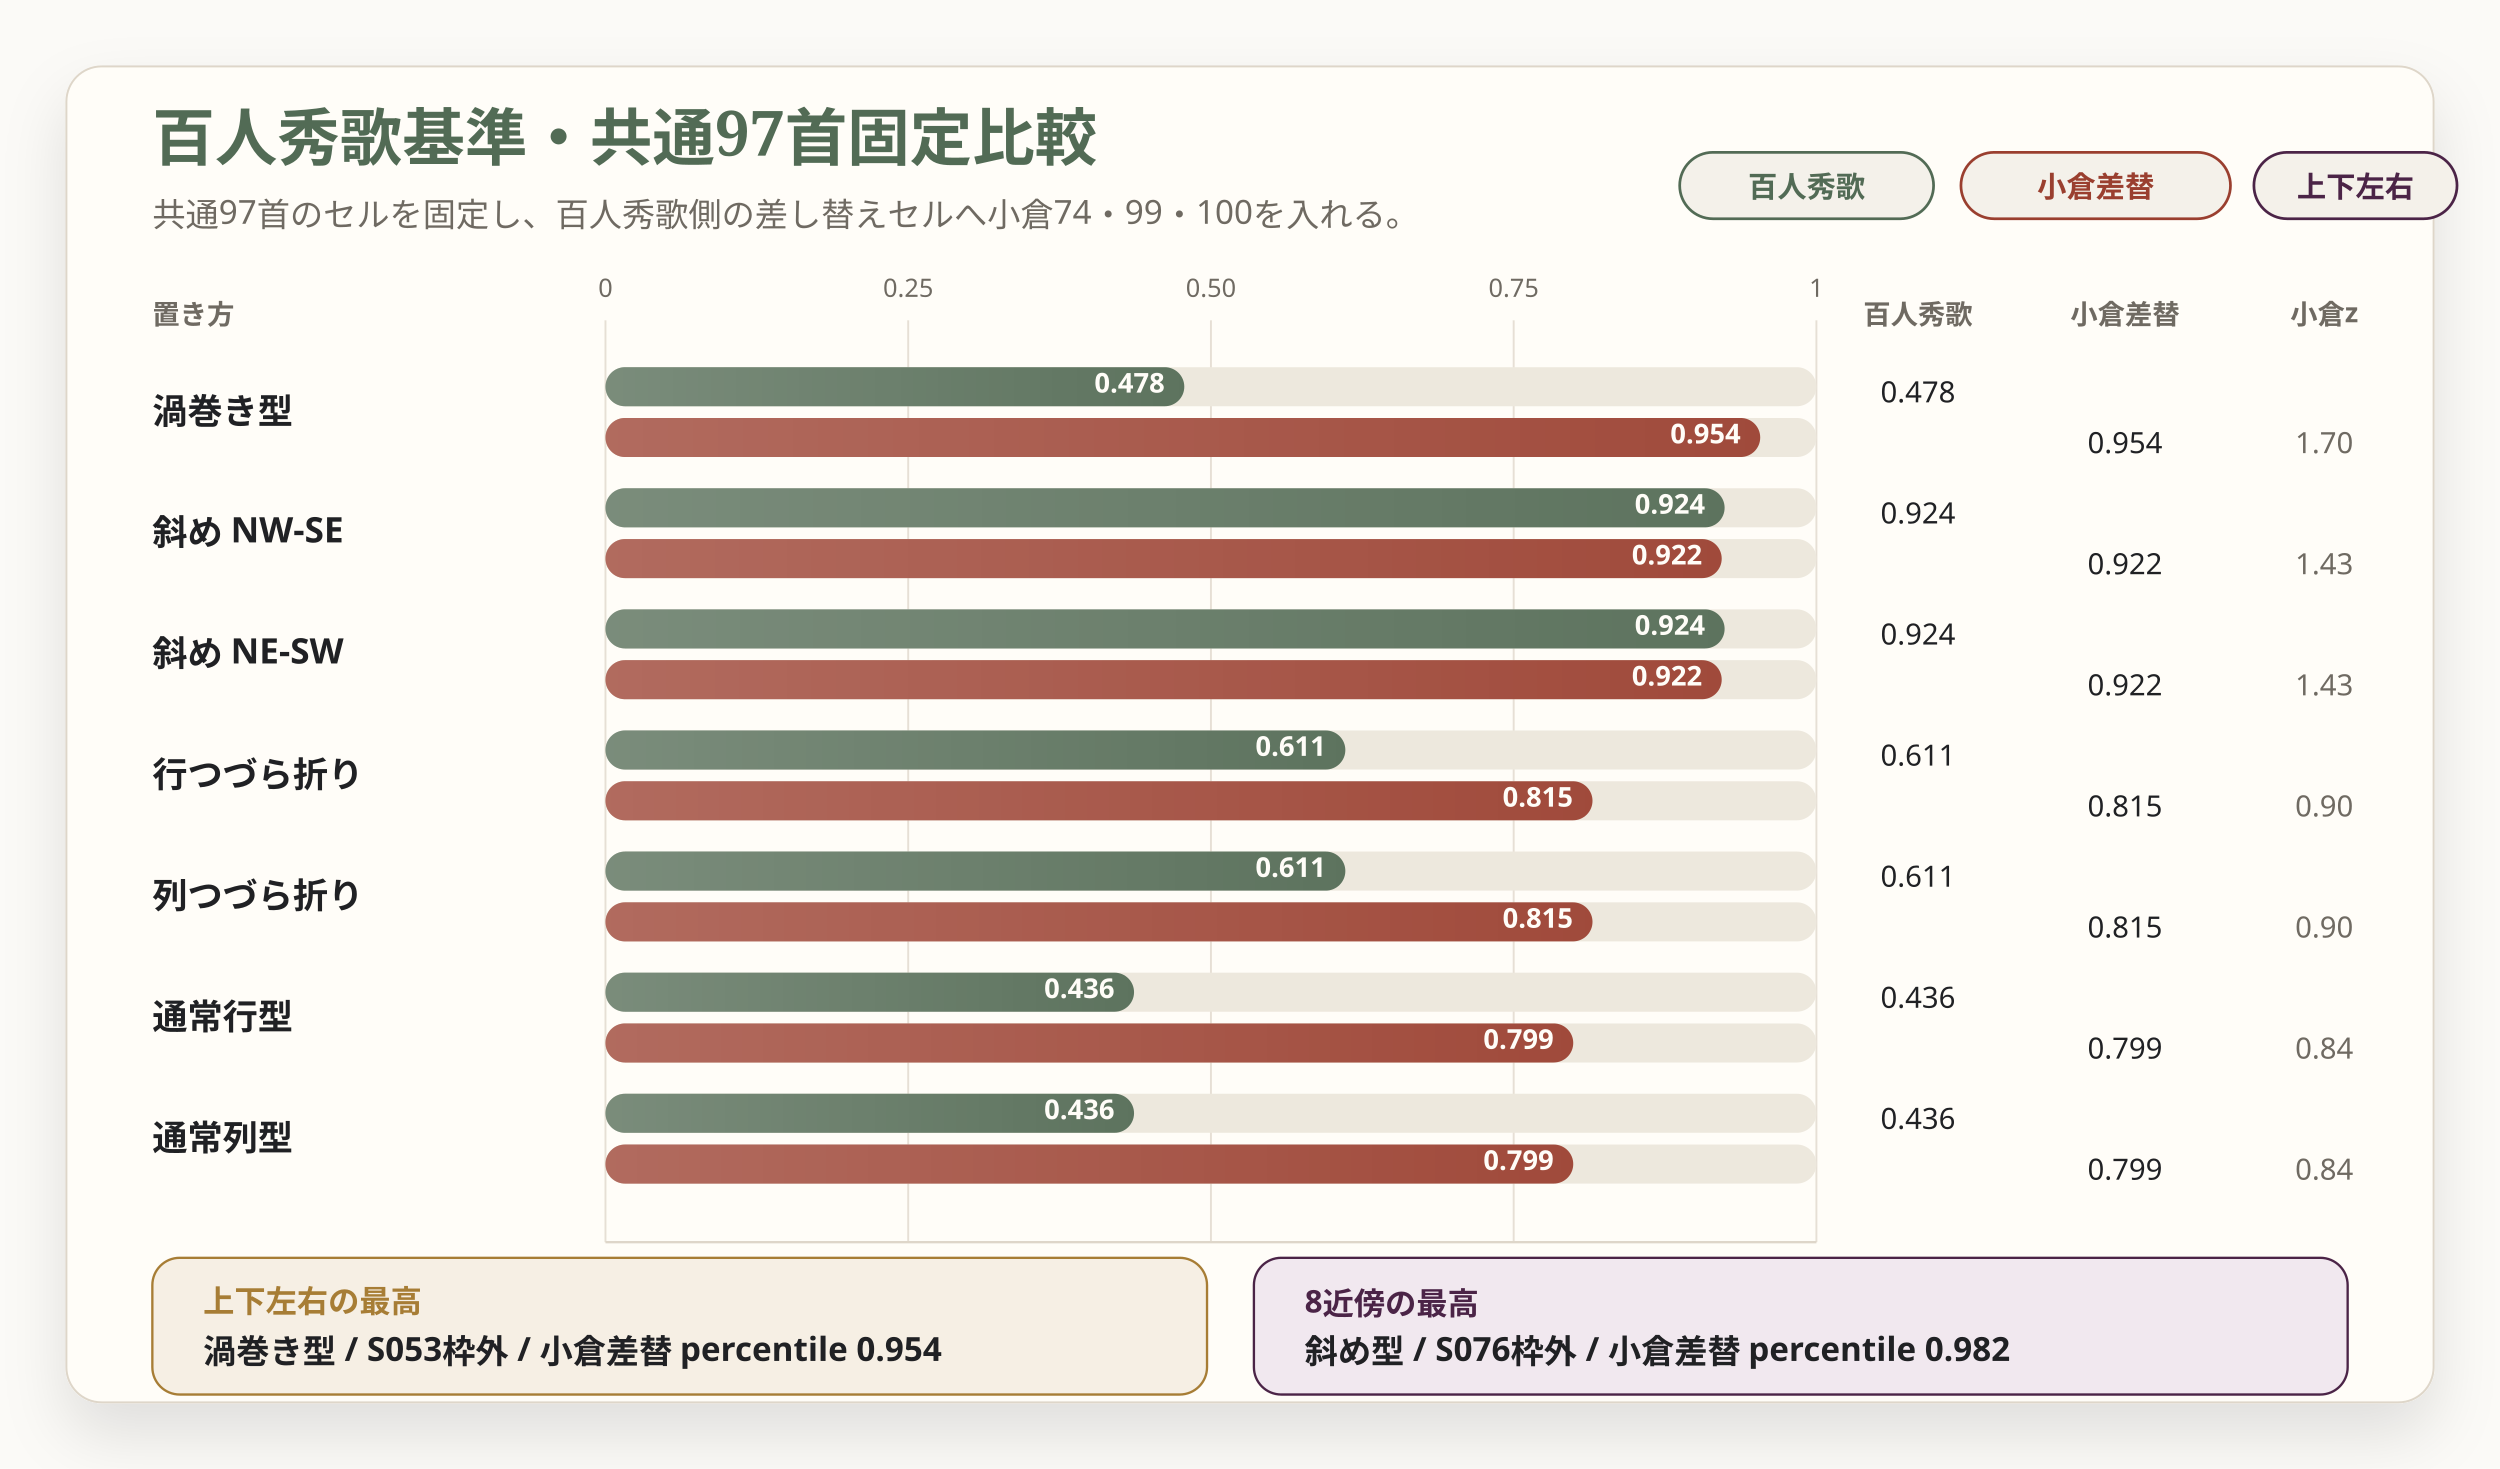
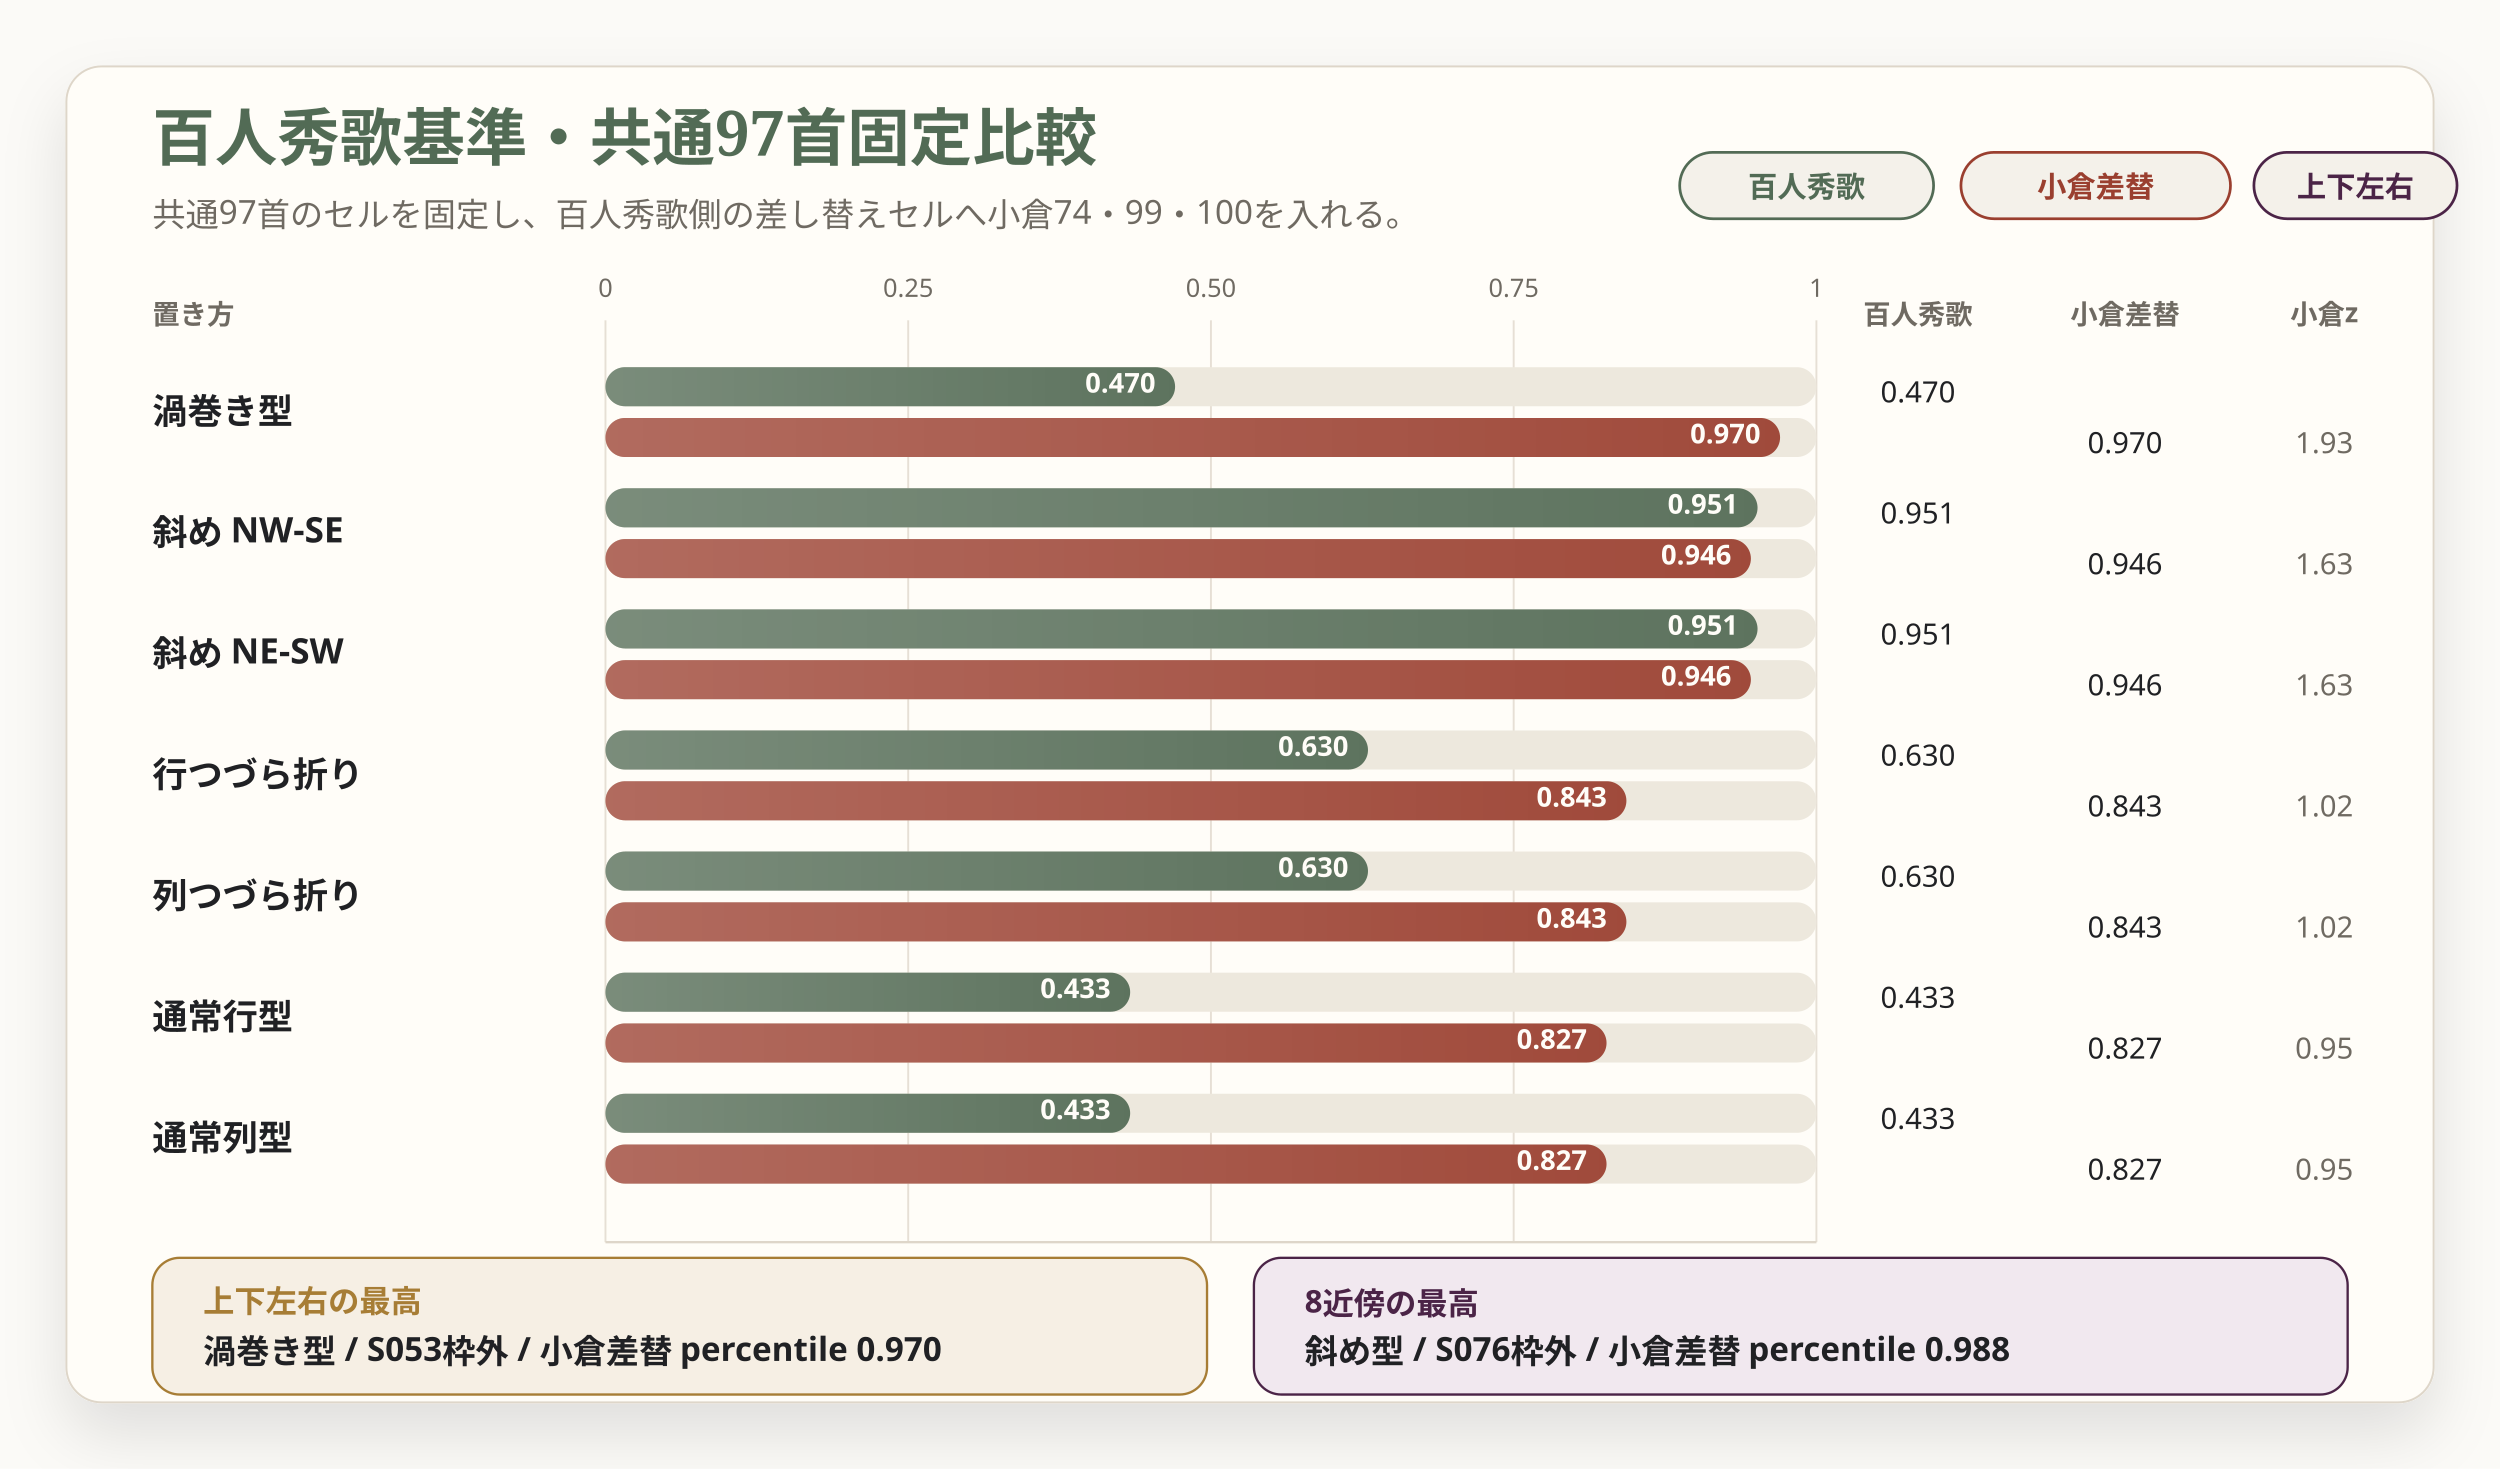
<svg xmlns="http://www.w3.org/2000/svg" width="1280" height="752" viewBox="0 0 1280 752" role="img">
  <defs>
    <filter id="shadow" x="-12%" y="-12%" width="124%" height="124%">
      <feDropShadow dx="0" dy="16" stdDeviation="16" flood-color="#202124" flood-opacity="0.11" />
    </filter>
    <linearGradient id="barGloss" x1="0" x2="1" y1="0" y2="0">
      <stop offset="0%" stop-color="#ffffff" stop-opacity="0.18" />
      <stop offset="100%" stop-color="#ffffff" stop-opacity="0" />
    </linearGradient>
  </defs>
  <rect width="1280" height="752" fill="#fbfaf7" />
  <rect x="34" y="34" width="1212" height="684" rx="18" fill="#fffdf8" stroke="#ded6c9" filter="url(#shadow)" />
  <text x="78" y="82" fill="#526b55" font-family="Hiragino Mincho ProN, Yu Mincho, serif" font-size="32" font-weight="700" letter-spacing="0">百人秀歌基準・共通97首固定比較</text>
  <text x="78" y="116" fill="#6f6a62" font-family="Hiragino Sans, Yu Gothic, sans-serif" font-size="17" letter-spacing="0">共通97首のセルを固定し、百人秀歌側の差し替えセルへ小倉74・99・100を入れる。</text>
  <rect x="860" y="78" width="130" height="34" fill="#f4f1ea" stroke="#526b55" rx="17" stroke-width="1.4" />
  <text x="925.0" y="101" fill="#526b55" font-family="Hiragino Sans, Yu Gothic, sans-serif" font-size="15" font-weight="700" text-anchor="middle" letter-spacing="0">百人秀歌</text>
  <rect x="1004" y="78" width="138" height="34" fill="#f4f1ea" stroke="#9a3f2f" rx="17" stroke-width="1.4" />
  <text x="1073.0" y="101" fill="#9a3f2f" font-family="Hiragino Sans, Yu Gothic, sans-serif" font-size="15" font-weight="700" text-anchor="middle" letter-spacing="0">小倉差替</text>
  <rect x="1154" y="78" width="104" height="34" fill="#f4f1ea" stroke="#4b2447" rx="17" stroke-width="1.4" />
  <text x="1206.0" y="101" fill="#4b2447" font-family="Hiragino Sans, Yu Gothic, sans-serif" font-size="15" font-weight="700" text-anchor="middle" letter-spacing="0">上下左右</text>
  <line x1="310" y1="164" x2="310" y2="636" stroke="#ded6c9" stroke-width="1" opacity="0.75" />
  <text x="310" y="152" fill="#6f6a62" font-family="Hiragino Sans, Yu Gothic, sans-serif" font-size="13" text-anchor="middle" letter-spacing="0">0</text>
  <line x1="465.0" y1="164" x2="465.0" y2="636" stroke="#ded6c9" stroke-width="1" opacity="0.75" />
  <text x="465.0" y="152" fill="#6f6a62" font-family="Hiragino Sans, Yu Gothic, sans-serif" font-size="13" text-anchor="middle" letter-spacing="0">0.25</text>
  <line x1="620.0" y1="164" x2="620.0" y2="636" stroke="#ded6c9" stroke-width="1" opacity="0.75" />
  <text x="620.0" y="152" fill="#6f6a62" font-family="Hiragino Sans, Yu Gothic, sans-serif" font-size="13" text-anchor="middle" letter-spacing="0">0.50</text>
  <line x1="775.0" y1="164" x2="775.0" y2="636" stroke="#ded6c9" stroke-width="1" opacity="0.75" />
  <text x="775.0" y="152" fill="#6f6a62" font-family="Hiragino Sans, Yu Gothic, sans-serif" font-size="13" text-anchor="middle" letter-spacing="0">0.75</text>
  <line x1="930.0" y1="164" x2="930.0" y2="636" stroke="#ded6c9" stroke-width="1" opacity="0.75" />
  <text x="930.0" y="152" fill="#6f6a62" font-family="Hiragino Sans, Yu Gothic, sans-serif" font-size="13" text-anchor="middle" letter-spacing="0">1</text>
  <line x1="310" y1="636" x2="930" y2="636" stroke="#ded6c9" stroke-width="1.2" />
  <text x="78" y="166" fill="#6f6a62" font-family="Hiragino Sans, Yu Gothic, sans-serif" font-size="14" font-weight="700" letter-spacing="0">置き方</text>
  <text x="982" y="166" fill="#6f6a62" font-family="Hiragino Sans, Yu Gothic, sans-serif" font-size="14" font-weight="700" text-anchor="middle" letter-spacing="0">百人秀歌</text>
  <text x="1088" y="166" fill="#6f6a62" font-family="Hiragino Sans, Yu Gothic, sans-serif" font-size="14" font-weight="700" text-anchor="middle" letter-spacing="0">小倉差替</text>
  <text x="1190" y="166" fill="#6f6a62" font-family="Hiragino Sans, Yu Gothic, sans-serif" font-size="14" font-weight="700" text-anchor="middle" letter-spacing="0">小倉z</text>
  <text x="78" y="217" fill="#202124" font-family="Hiragino Sans, Yu Gothic, sans-serif" font-size="18" font-weight="700" letter-spacing="0">渦巻き型</text>
  <rect x="310" y="188" width="620" height="20" fill="#ede8dd" rx="10.0" />
-   <rect x="310" y="188" width="296.36" height="20" fill="#526b55" rx="10.0" opacity="0.93" />
-   <rect x="310" y="188" width="296.36" height="20" fill="url(#barGloss)" rx="10.0" />
-   <text x="596.36" y="201" fill="#fffdf8" font-family="Hiragino Sans, Yu Gothic, sans-serif" font-size="14" font-weight="700" text-anchor="end" letter-spacing="0">0.478</text>
+   <rect x="310" y="188" width="291.648" height="20" fill="#526b55" rx="10.0" opacity="0.93" />
+   <rect x="310" y="188" width="291.648" height="20" fill="url(#barGloss)" rx="10.0" />
+   <text x="591.648" y="201" fill="#fffdf8" font-family="Hiragino Sans, Yu Gothic, sans-serif" font-size="14" font-weight="700" text-anchor="end" letter-spacing="0">0.470</text>
  <rect x="310" y="214" width="620" height="20" fill="#ede8dd" rx="10.0" />
-   <rect x="310" y="214" width="591.232" height="20" fill="#9a3f2f" rx="10.0" opacity="0.93" />
-   <rect x="310" y="214" width="591.232" height="20" fill="url(#barGloss)" rx="10.0" />
-   <text x="891.232" y="227" fill="#fffdf8" font-family="Hiragino Sans, Yu Gothic, sans-serif" font-size="14" font-weight="700" text-anchor="end" letter-spacing="0">0.954</text>
-   <text x="982" y="206" fill="#202124" font-family="Hiragino Sans, Yu Gothic, sans-serif" font-size="15" text-anchor="middle" letter-spacing="0">0.478</text>
-   <text x="1088" y="232" fill="#202124" font-family="Hiragino Sans, Yu Gothic, sans-serif" font-size="15" text-anchor="middle" letter-spacing="0">0.954</text>
-   <text x="1190" y="232" fill="#6f6a62" font-family="Hiragino Sans, Yu Gothic, sans-serif" font-size="15" text-anchor="middle" letter-spacing="0">1.70</text>
+   <rect x="310" y="214" width="601.4" height="20" fill="#9a3f2f" rx="10.0" opacity="0.93" />
+   <rect x="310" y="214" width="601.4" height="20" fill="url(#barGloss)" rx="10.0" />
+   <text x="901.4" y="227" fill="#fffdf8" font-family="Hiragino Sans, Yu Gothic, sans-serif" font-size="14" font-weight="700" text-anchor="end" letter-spacing="0">0.970</text>
+   <text x="982" y="206" fill="#202124" font-family="Hiragino Sans, Yu Gothic, sans-serif" font-size="15" text-anchor="middle" letter-spacing="0">0.470</text>
+   <text x="1088" y="232" fill="#202124" font-family="Hiragino Sans, Yu Gothic, sans-serif" font-size="15" text-anchor="middle" letter-spacing="0">0.970</text>
+   <text x="1190" y="232" fill="#6f6a62" font-family="Hiragino Sans, Yu Gothic, sans-serif" font-size="15" text-anchor="middle" letter-spacing="0">1.93</text>
  <text x="78" y="279" fill="#202124" font-family="Hiragino Sans, Yu Gothic, sans-serif" font-size="18" font-weight="700" letter-spacing="0">斜め NW-SE</text>
  <rect x="310" y="250" width="620" height="20" fill="#ede8dd" rx="10.0" />
-   <rect x="310" y="250" width="573.004" height="20" fill="#526b55" rx="10.0" opacity="0.93" />
-   <rect x="310" y="250" width="573.004" height="20" fill="url(#barGloss)" rx="10.0" />
-   <text x="873.004" y="263" fill="#fffdf8" font-family="Hiragino Sans, Yu Gothic, sans-serif" font-size="14" font-weight="700" text-anchor="end" letter-spacing="0">0.924</text>
+   <rect x="310" y="250" width="589.868" height="20" fill="#526b55" rx="10.0" opacity="0.93" />
+   <rect x="310" y="250" width="589.868" height="20" fill="url(#barGloss)" rx="10.0" />
+   <text x="889.868" y="263" fill="#fffdf8" font-family="Hiragino Sans, Yu Gothic, sans-serif" font-size="14" font-weight="700" text-anchor="end" letter-spacing="0">0.951</text>
  <rect x="310" y="276" width="620" height="20" fill="#ede8dd" rx="10.0" />
-   <rect x="310" y="276" width="571.516" height="20" fill="#9a3f2f" rx="10.0" opacity="0.93" />
-   <rect x="310" y="276" width="571.516" height="20" fill="url(#barGloss)" rx="10.0" />
-   <text x="871.516" y="289" fill="#fffdf8" font-family="Hiragino Sans, Yu Gothic, sans-serif" font-size="14" font-weight="700" text-anchor="end" letter-spacing="0">0.922</text>
-   <text x="982" y="268" fill="#202124" font-family="Hiragino Sans, Yu Gothic, sans-serif" font-size="15" text-anchor="middle" letter-spacing="0">0.924</text>
-   <text x="1088" y="294" fill="#202124" font-family="Hiragino Sans, Yu Gothic, sans-serif" font-size="15" text-anchor="middle" letter-spacing="0">0.922</text>
-   <text x="1190" y="294" fill="#6f6a62" font-family="Hiragino Sans, Yu Gothic, sans-serif" font-size="15" text-anchor="middle" letter-spacing="0">1.43</text>
+   <rect x="310" y="276" width="586.458" height="20" fill="#9a3f2f" rx="10.0" opacity="0.93" />
+   <rect x="310" y="276" width="586.458" height="20" fill="url(#barGloss)" rx="10.0" />
+   <text x="886.458" y="289" fill="#fffdf8" font-family="Hiragino Sans, Yu Gothic, sans-serif" font-size="14" font-weight="700" text-anchor="end" letter-spacing="0">0.946</text>
+   <text x="982" y="268" fill="#202124" font-family="Hiragino Sans, Yu Gothic, sans-serif" font-size="15" text-anchor="middle" letter-spacing="0">0.951</text>
+   <text x="1088" y="294" fill="#202124" font-family="Hiragino Sans, Yu Gothic, sans-serif" font-size="15" text-anchor="middle" letter-spacing="0">0.946</text>
+   <text x="1190" y="294" fill="#6f6a62" font-family="Hiragino Sans, Yu Gothic, sans-serif" font-size="15" text-anchor="middle" letter-spacing="0">1.63</text>
  <text x="78" y="341" fill="#202124" font-family="Hiragino Sans, Yu Gothic, sans-serif" font-size="18" font-weight="700" letter-spacing="0">斜め NE-SW</text>
  <rect x="310" y="312" width="620" height="20" fill="#ede8dd" rx="10.0" />
-   <rect x="310" y="312" width="573.004" height="20" fill="#526b55" rx="10.0" opacity="0.93" />
-   <rect x="310" y="312" width="573.004" height="20" fill="url(#barGloss)" rx="10.0" />
-   <text x="873.004" y="325" fill="#fffdf8" font-family="Hiragino Sans, Yu Gothic, sans-serif" font-size="14" font-weight="700" text-anchor="end" letter-spacing="0">0.924</text>
+   <rect x="310" y="312" width="589.868" height="20" fill="#526b55" rx="10.0" opacity="0.93" />
+   <rect x="310" y="312" width="589.868" height="20" fill="url(#barGloss)" rx="10.0" />
+   <text x="889.868" y="325" fill="#fffdf8" font-family="Hiragino Sans, Yu Gothic, sans-serif" font-size="14" font-weight="700" text-anchor="end" letter-spacing="0">0.951</text>
  <rect x="310" y="338" width="620" height="20" fill="#ede8dd" rx="10.0" />
-   <rect x="310" y="338" width="571.516" height="20" fill="#9a3f2f" rx="10.0" opacity="0.93" />
-   <rect x="310" y="338" width="571.516" height="20" fill="url(#barGloss)" rx="10.0" />
-   <text x="871.516" y="351" fill="#fffdf8" font-family="Hiragino Sans, Yu Gothic, sans-serif" font-size="14" font-weight="700" text-anchor="end" letter-spacing="0">0.922</text>
-   <text x="982" y="330" fill="#202124" font-family="Hiragino Sans, Yu Gothic, sans-serif" font-size="15" text-anchor="middle" letter-spacing="0">0.924</text>
-   <text x="1088" y="356" fill="#202124" font-family="Hiragino Sans, Yu Gothic, sans-serif" font-size="15" text-anchor="middle" letter-spacing="0">0.922</text>
-   <text x="1190" y="356" fill="#6f6a62" font-family="Hiragino Sans, Yu Gothic, sans-serif" font-size="15" text-anchor="middle" letter-spacing="0">1.43</text>
+   <rect x="310" y="338" width="586.458" height="20" fill="#9a3f2f" rx="10.0" opacity="0.93" />
+   <rect x="310" y="338" width="586.458" height="20" fill="url(#barGloss)" rx="10.0" />
+   <text x="886.458" y="351" fill="#fffdf8" font-family="Hiragino Sans, Yu Gothic, sans-serif" font-size="14" font-weight="700" text-anchor="end" letter-spacing="0">0.946</text>
+   <text x="982" y="330" fill="#202124" font-family="Hiragino Sans, Yu Gothic, sans-serif" font-size="15" text-anchor="middle" letter-spacing="0">0.951</text>
+   <text x="1088" y="356" fill="#202124" font-family="Hiragino Sans, Yu Gothic, sans-serif" font-size="15" text-anchor="middle" letter-spacing="0">0.946</text>
+   <text x="1190" y="356" fill="#6f6a62" font-family="Hiragino Sans, Yu Gothic, sans-serif" font-size="15" text-anchor="middle" letter-spacing="0">1.63</text>
  <text x="78" y="403" fill="#202124" font-family="Hiragino Sans, Yu Gothic, sans-serif" font-size="18" font-weight="700" letter-spacing="0">行つづら折り</text>
  <rect x="310" y="374" width="620" height="20" fill="#ede8dd" rx="10.0" />
-   <rect x="310" y="374" width="378.82" height="20" fill="#526b55" rx="10.0" opacity="0.93" />
-   <rect x="310" y="374" width="378.82" height="20" fill="url(#barGloss)" rx="10.0" />
-   <text x="678.82" y="387" fill="#fffdf8" font-family="Hiragino Sans, Yu Gothic, sans-serif" font-size="14" font-weight="700" text-anchor="end" letter-spacing="0">0.611</text>
+   <rect x="310" y="374" width="390.414" height="20" fill="#526b55" rx="10.0" opacity="0.93" />
+   <rect x="310" y="374" width="390.414" height="20" fill="url(#barGloss)" rx="10.0" />
+   <text x="690.414" y="387" fill="#fffdf8" font-family="Hiragino Sans, Yu Gothic, sans-serif" font-size="14" font-weight="700" text-anchor="end" letter-spacing="0">0.630</text>
  <rect x="310" y="400" width="620" height="20" fill="#ede8dd" rx="10.0" />
-   <rect x="310" y="400" width="505.362" height="20" fill="#9a3f2f" rx="10.0" opacity="0.93" />
-   <rect x="310" y="400" width="505.362" height="20" fill="url(#barGloss)" rx="10.0" />
-   <text x="805.362" y="413" fill="#fffdf8" font-family="Hiragino Sans, Yu Gothic, sans-serif" font-size="14" font-weight="700" text-anchor="end" letter-spacing="0">0.815</text>
-   <text x="982" y="392" fill="#202124" font-family="Hiragino Sans, Yu Gothic, sans-serif" font-size="15" text-anchor="middle" letter-spacing="0">0.611</text>
-   <text x="1088" y="418" fill="#202124" font-family="Hiragino Sans, Yu Gothic, sans-serif" font-size="15" text-anchor="middle" letter-spacing="0">0.815</text>
-   <text x="1190" y="418" fill="#6f6a62" font-family="Hiragino Sans, Yu Gothic, sans-serif" font-size="15" text-anchor="middle" letter-spacing="0">0.90</text>
+   <rect x="310" y="400" width="522.722" height="20" fill="#9a3f2f" rx="10.0" opacity="0.93" />
+   <rect x="310" y="400" width="522.722" height="20" fill="url(#barGloss)" rx="10.0" />
+   <text x="822.722" y="413" fill="#fffdf8" font-family="Hiragino Sans, Yu Gothic, sans-serif" font-size="14" font-weight="700" text-anchor="end" letter-spacing="0">0.843</text>
+   <text x="982" y="392" fill="#202124" font-family="Hiragino Sans, Yu Gothic, sans-serif" font-size="15" text-anchor="middle" letter-spacing="0">0.630</text>
+   <text x="1088" y="418" fill="#202124" font-family="Hiragino Sans, Yu Gothic, sans-serif" font-size="15" text-anchor="middle" letter-spacing="0">0.843</text>
+   <text x="1190" y="418" fill="#6f6a62" font-family="Hiragino Sans, Yu Gothic, sans-serif" font-size="15" text-anchor="middle" letter-spacing="0">1.02</text>
  <text x="78" y="465" fill="#202124" font-family="Hiragino Sans, Yu Gothic, sans-serif" font-size="18" font-weight="700" letter-spacing="0">列つづら折り</text>
  <rect x="310" y="436" width="620" height="20" fill="#ede8dd" rx="10.0" />
-   <rect x="310" y="436" width="378.82" height="20" fill="#526b55" rx="10.0" opacity="0.93" />
-   <rect x="310" y="436" width="378.82" height="20" fill="url(#barGloss)" rx="10.0" />
-   <text x="678.82" y="449" fill="#fffdf8" font-family="Hiragino Sans, Yu Gothic, sans-serif" font-size="14" font-weight="700" text-anchor="end" letter-spacing="0">0.611</text>
+   <rect x="310" y="436" width="390.414" height="20" fill="#526b55" rx="10.0" opacity="0.93" />
+   <rect x="310" y="436" width="390.414" height="20" fill="url(#barGloss)" rx="10.0" />
+   <text x="690.414" y="449" fill="#fffdf8" font-family="Hiragino Sans, Yu Gothic, sans-serif" font-size="14" font-weight="700" text-anchor="end" letter-spacing="0">0.630</text>
  <rect x="310" y="462" width="620" height="20" fill="#ede8dd" rx="10.0" />
-   <rect x="310" y="462" width="505.362" height="20" fill="#9a3f2f" rx="10.0" opacity="0.93" />
-   <rect x="310" y="462" width="505.362" height="20" fill="url(#barGloss)" rx="10.0" />
-   <text x="805.362" y="475" fill="#fffdf8" font-family="Hiragino Sans, Yu Gothic, sans-serif" font-size="14" font-weight="700" text-anchor="end" letter-spacing="0">0.815</text>
-   <text x="982" y="454" fill="#202124" font-family="Hiragino Sans, Yu Gothic, sans-serif" font-size="15" text-anchor="middle" letter-spacing="0">0.611</text>
-   <text x="1088" y="480" fill="#202124" font-family="Hiragino Sans, Yu Gothic, sans-serif" font-size="15" text-anchor="middle" letter-spacing="0">0.815</text>
-   <text x="1190" y="480" fill="#6f6a62" font-family="Hiragino Sans, Yu Gothic, sans-serif" font-size="15" text-anchor="middle" letter-spacing="0">0.90</text>
+   <rect x="310" y="462" width="522.722" height="20" fill="#9a3f2f" rx="10.0" opacity="0.93" />
+   <rect x="310" y="462" width="522.722" height="20" fill="url(#barGloss)" rx="10.0" />
+   <text x="822.722" y="475" fill="#fffdf8" font-family="Hiragino Sans, Yu Gothic, sans-serif" font-size="14" font-weight="700" text-anchor="end" letter-spacing="0">0.843</text>
+   <text x="982" y="454" fill="#202124" font-family="Hiragino Sans, Yu Gothic, sans-serif" font-size="15" text-anchor="middle" letter-spacing="0">0.630</text>
+   <text x="1088" y="480" fill="#202124" font-family="Hiragino Sans, Yu Gothic, sans-serif" font-size="15" text-anchor="middle" letter-spacing="0">0.843</text>
+   <text x="1190" y="480" fill="#6f6a62" font-family="Hiragino Sans, Yu Gothic, sans-serif" font-size="15" text-anchor="middle" letter-spacing="0">1.02</text>
  <text x="78" y="527" fill="#202124" font-family="Hiragino Sans, Yu Gothic, sans-serif" font-size="18" font-weight="700" letter-spacing="0">通常行型</text>
  <rect x="310" y="498" width="620" height="20" fill="#ede8dd" rx="10.0" />
-   <rect x="310" y="498" width="270.63" height="20" fill="#526b55" rx="10.0" opacity="0.93" />
-   <rect x="310" y="498" width="270.63" height="20" fill="url(#barGloss)" rx="10.0" />
-   <text x="570.63" y="511" fill="#fffdf8" font-family="Hiragino Sans, Yu Gothic, sans-serif" font-size="14" font-weight="700" text-anchor="end" letter-spacing="0">0.436</text>
+   <rect x="310" y="498" width="268.646" height="20" fill="#526b55" rx="10.0" opacity="0.93" />
+   <rect x="310" y="498" width="268.646" height="20" fill="url(#barGloss)" rx="10.0" />
+   <text x="568.646" y="511" fill="#fffdf8" font-family="Hiragino Sans, Yu Gothic, sans-serif" font-size="14" font-weight="700" text-anchor="end" letter-spacing="0">0.433</text>
  <rect x="310" y="524" width="620" height="20" fill="#ede8dd" rx="10.0" />
-   <rect x="310" y="524" width="495.504" height="20" fill="#9a3f2f" rx="10.0" opacity="0.93" />
-   <rect x="310" y="524" width="495.504" height="20" fill="url(#barGloss)" rx="10.0" />
-   <text x="795.504" y="537" fill="#fffdf8" font-family="Hiragino Sans, Yu Gothic, sans-serif" font-size="14" font-weight="700" text-anchor="end" letter-spacing="0">0.799</text>
-   <text x="982" y="516" fill="#202124" font-family="Hiragino Sans, Yu Gothic, sans-serif" font-size="15" text-anchor="middle" letter-spacing="0">0.436</text>
-   <text x="1088" y="542" fill="#202124" font-family="Hiragino Sans, Yu Gothic, sans-serif" font-size="15" text-anchor="middle" letter-spacing="0">0.799</text>
-   <text x="1190" y="542" fill="#6f6a62" font-family="Hiragino Sans, Yu Gothic, sans-serif" font-size="15" text-anchor="middle" letter-spacing="0">0.84</text>
+   <rect x="310" y="524" width="512.554" height="20" fill="#9a3f2f" rx="10.0" opacity="0.93" />
+   <rect x="310" y="524" width="512.554" height="20" fill="url(#barGloss)" rx="10.0" />
+   <text x="812.554" y="537" fill="#fffdf8" font-family="Hiragino Sans, Yu Gothic, sans-serif" font-size="14" font-weight="700" text-anchor="end" letter-spacing="0">0.827</text>
+   <text x="982" y="516" fill="#202124" font-family="Hiragino Sans, Yu Gothic, sans-serif" font-size="15" text-anchor="middle" letter-spacing="0">0.433</text>
+   <text x="1088" y="542" fill="#202124" font-family="Hiragino Sans, Yu Gothic, sans-serif" font-size="15" text-anchor="middle" letter-spacing="0">0.827</text>
+   <text x="1190" y="542" fill="#6f6a62" font-family="Hiragino Sans, Yu Gothic, sans-serif" font-size="15" text-anchor="middle" letter-spacing="0">0.95</text>
  <text x="78" y="589" fill="#202124" font-family="Hiragino Sans, Yu Gothic, sans-serif" font-size="18" font-weight="700" letter-spacing="0">通常列型</text>
  <rect x="310" y="560" width="620" height="20" fill="#ede8dd" rx="10.0" />
-   <rect x="310" y="560" width="270.63" height="20" fill="#526b55" rx="10.0" opacity="0.93" />
-   <rect x="310" y="560" width="270.63" height="20" fill="url(#barGloss)" rx="10.0" />
-   <text x="570.63" y="573" fill="#fffdf8" font-family="Hiragino Sans, Yu Gothic, sans-serif" font-size="14" font-weight="700" text-anchor="end" letter-spacing="0">0.436</text>
+   <rect x="310" y="560" width="268.646" height="20" fill="#526b55" rx="10.0" opacity="0.93" />
+   <rect x="310" y="560" width="268.646" height="20" fill="url(#barGloss)" rx="10.0" />
+   <text x="568.646" y="573" fill="#fffdf8" font-family="Hiragino Sans, Yu Gothic, sans-serif" font-size="14" font-weight="700" text-anchor="end" letter-spacing="0">0.433</text>
  <rect x="310" y="586" width="620" height="20" fill="#ede8dd" rx="10.0" />
-   <rect x="310" y="586" width="495.504" height="20" fill="#9a3f2f" rx="10.0" opacity="0.93" />
-   <rect x="310" y="586" width="495.504" height="20" fill="url(#barGloss)" rx="10.0" />
-   <text x="795.504" y="599" fill="#fffdf8" font-family="Hiragino Sans, Yu Gothic, sans-serif" font-size="14" font-weight="700" text-anchor="end" letter-spacing="0">0.799</text>
-   <text x="982" y="578" fill="#202124" font-family="Hiragino Sans, Yu Gothic, sans-serif" font-size="15" text-anchor="middle" letter-spacing="0">0.436</text>
-   <text x="1088" y="604" fill="#202124" font-family="Hiragino Sans, Yu Gothic, sans-serif" font-size="15" text-anchor="middle" letter-spacing="0">0.799</text>
-   <text x="1190" y="604" fill="#6f6a62" font-family="Hiragino Sans, Yu Gothic, sans-serif" font-size="15" text-anchor="middle" letter-spacing="0">0.84</text>
+   <rect x="310" y="586" width="512.554" height="20" fill="#9a3f2f" rx="10.0" opacity="0.93" />
+   <rect x="310" y="586" width="512.554" height="20" fill="url(#barGloss)" rx="10.0" />
+   <text x="812.554" y="599" fill="#fffdf8" font-family="Hiragino Sans, Yu Gothic, sans-serif" font-size="14" font-weight="700" text-anchor="end" letter-spacing="0">0.827</text>
+   <text x="982" y="578" fill="#202124" font-family="Hiragino Sans, Yu Gothic, sans-serif" font-size="15" text-anchor="middle" letter-spacing="0">0.433</text>
+   <text x="1088" y="604" fill="#202124" font-family="Hiragino Sans, Yu Gothic, sans-serif" font-size="15" text-anchor="middle" letter-spacing="0">0.827</text>
+   <text x="1190" y="604" fill="#6f6a62" font-family="Hiragino Sans, Yu Gothic, sans-serif" font-size="15" text-anchor="middle" letter-spacing="0">0.95</text>
  <rect x="78" y="644" width="540" height="70" fill="#f6efe4" stroke="#a77d35" rx="14" stroke-width="1.2" />
  <text x="104" y="672" fill="#a77d35" font-family="Hiragino Sans, Yu Gothic, sans-serif" font-size="16" font-weight="700" letter-spacing="0">上下左右の最高</text>
-   <text x="104" y="698" fill="#202124" font-family="Hiragino Sans, Yu Gothic, sans-serif" font-size="17" font-weight="700" letter-spacing="0">渦巻き型 / S053枠外 / 小倉差替 percentile 0.954</text>
+   <text x="104" y="698" fill="#202124" font-family="Hiragino Sans, Yu Gothic, sans-serif" font-size="17" font-weight="700" letter-spacing="0">渦巻き型 / S053枠外 / 小倉差替 percentile 0.970</text>
  <rect x="642" y="644" width="560" height="70" fill="#f1e8ef" stroke="#4b2447" rx="14" stroke-width="1.2" />
  <text x="668" y="672" fill="#4b2447" font-family="Hiragino Sans, Yu Gothic, sans-serif" font-size="16" font-weight="700" letter-spacing="0">8近傍の最高</text>
-   <text x="668" y="698" fill="#202124" font-family="Hiragino Sans, Yu Gothic, sans-serif" font-size="17" font-weight="700" letter-spacing="0">斜め型 / S076枠外 / 小倉差替 percentile 0.982</text>
+   <text x="668" y="698" fill="#202124" font-family="Hiragino Sans, Yu Gothic, sans-serif" font-size="17" font-weight="700" letter-spacing="0">斜め型 / S076枠外 / 小倉差替 percentile 0.988</text>
</svg>
